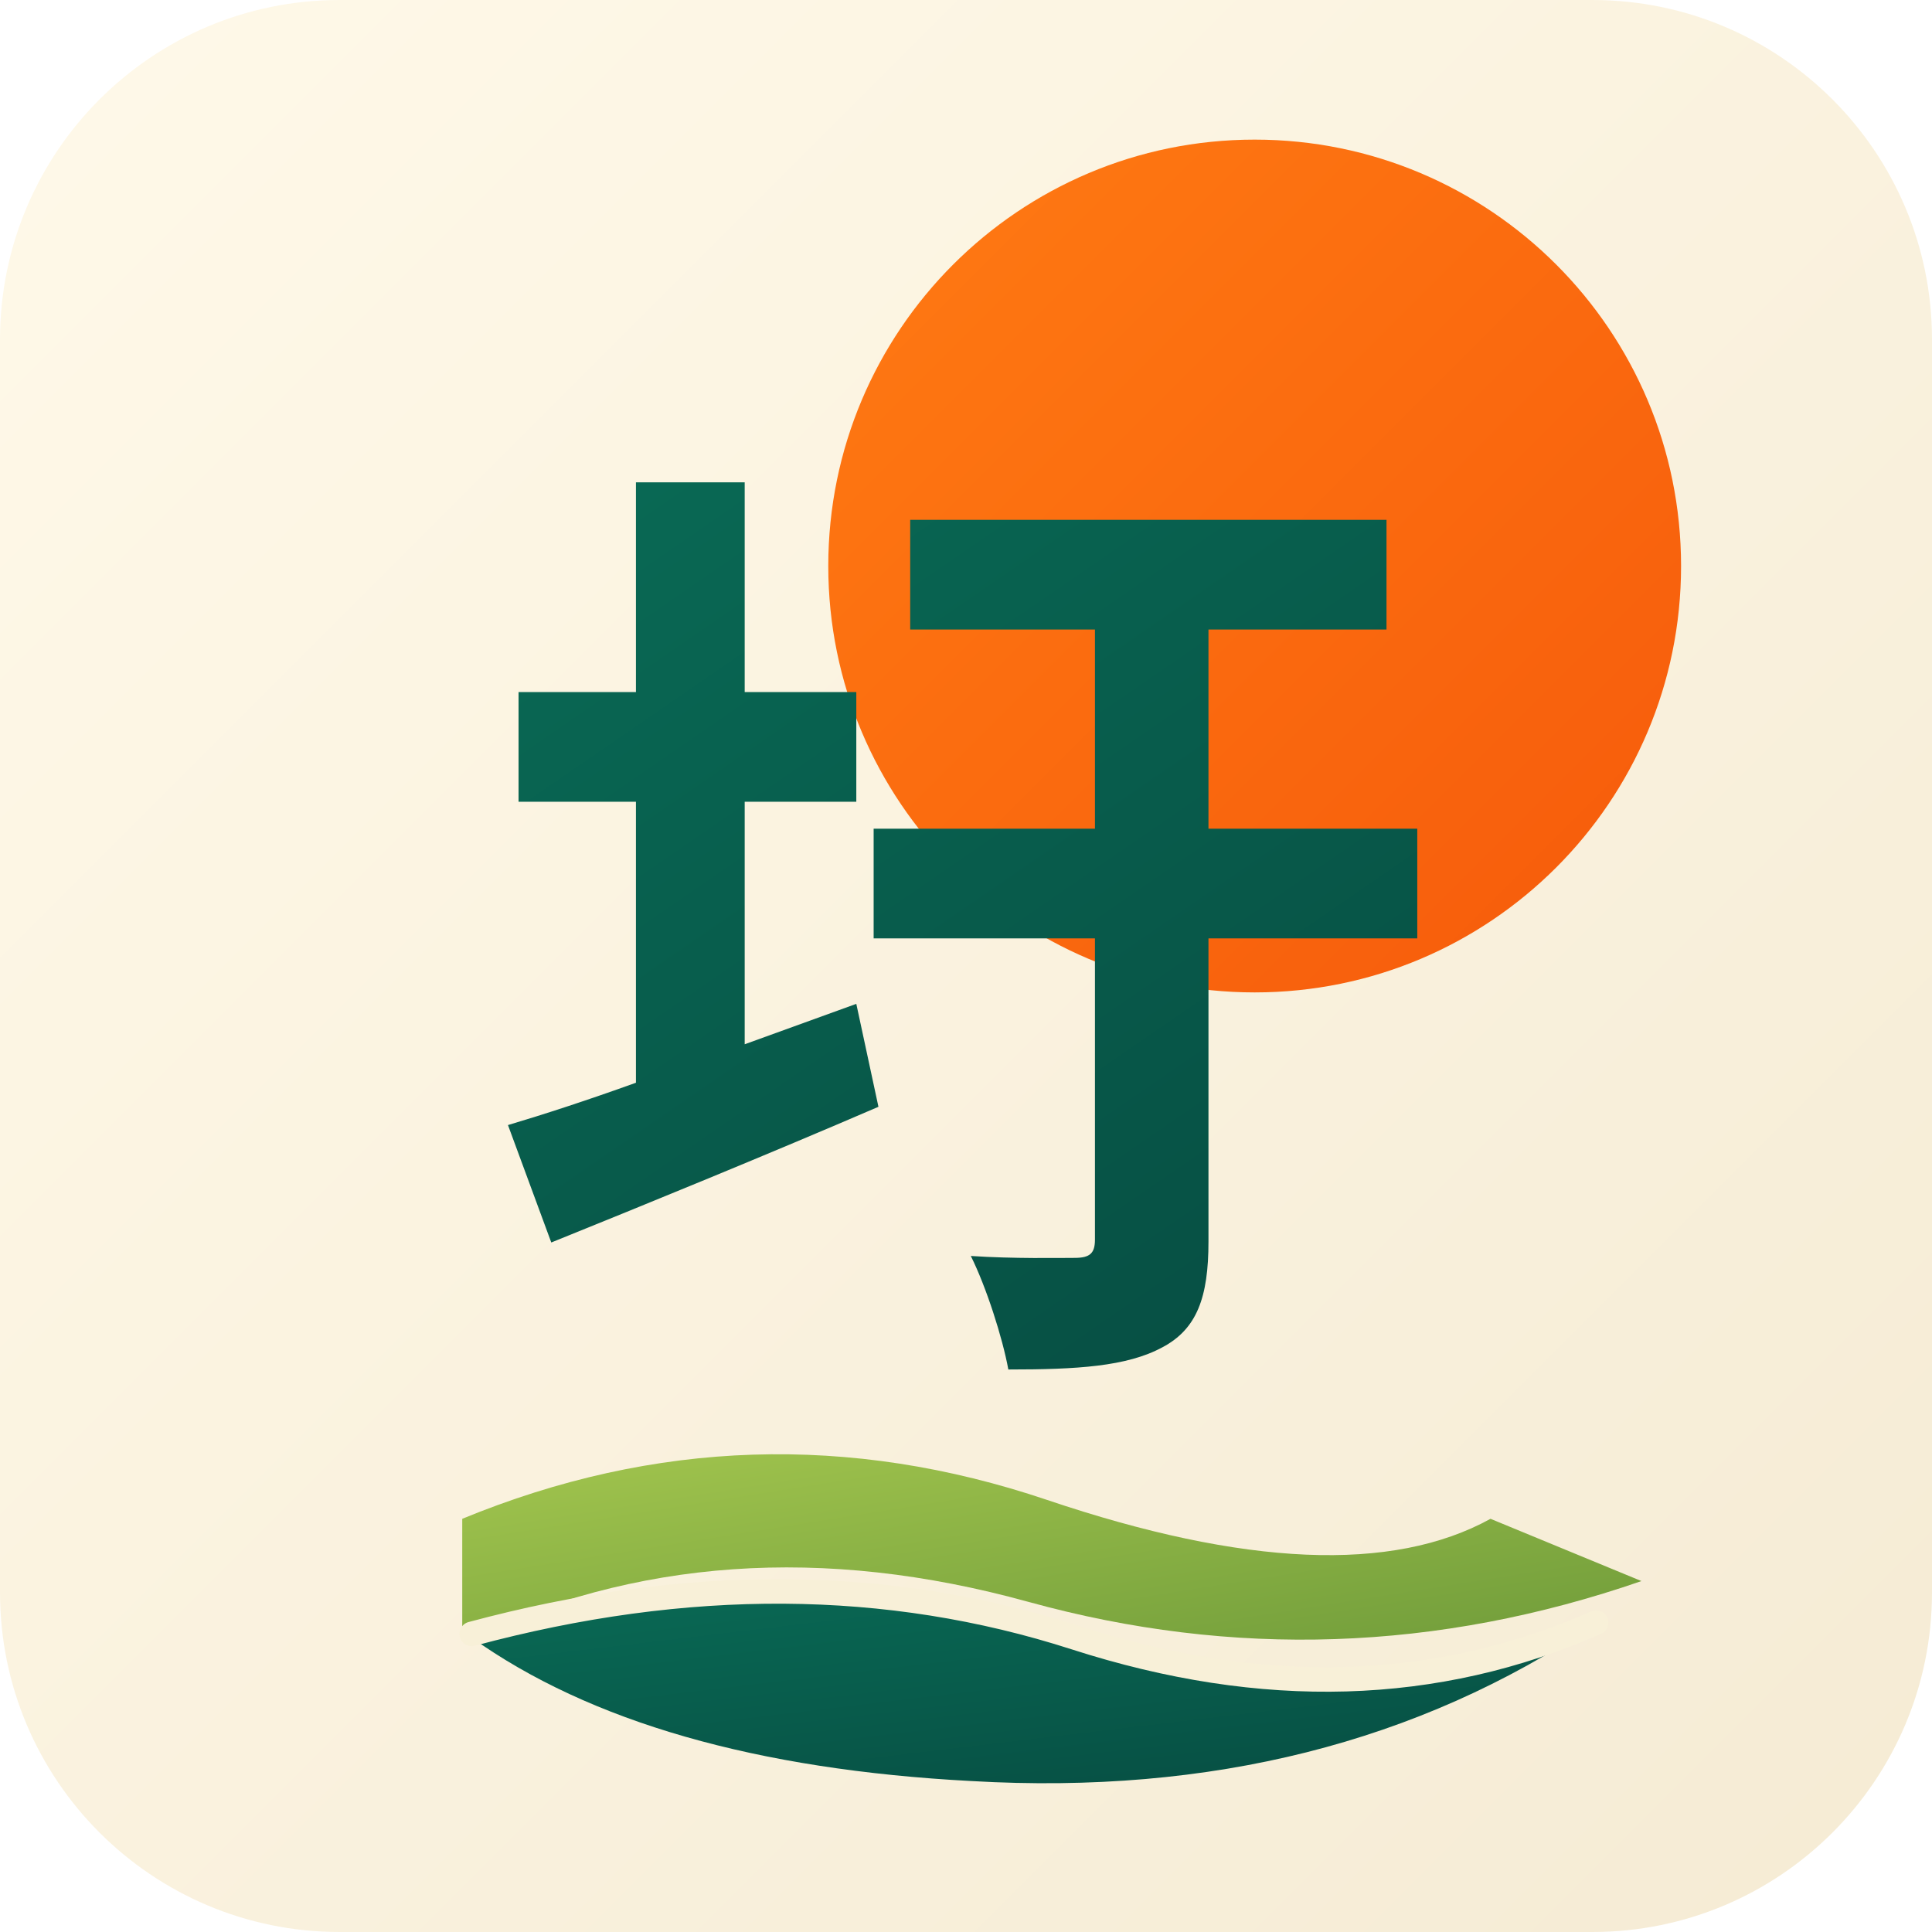
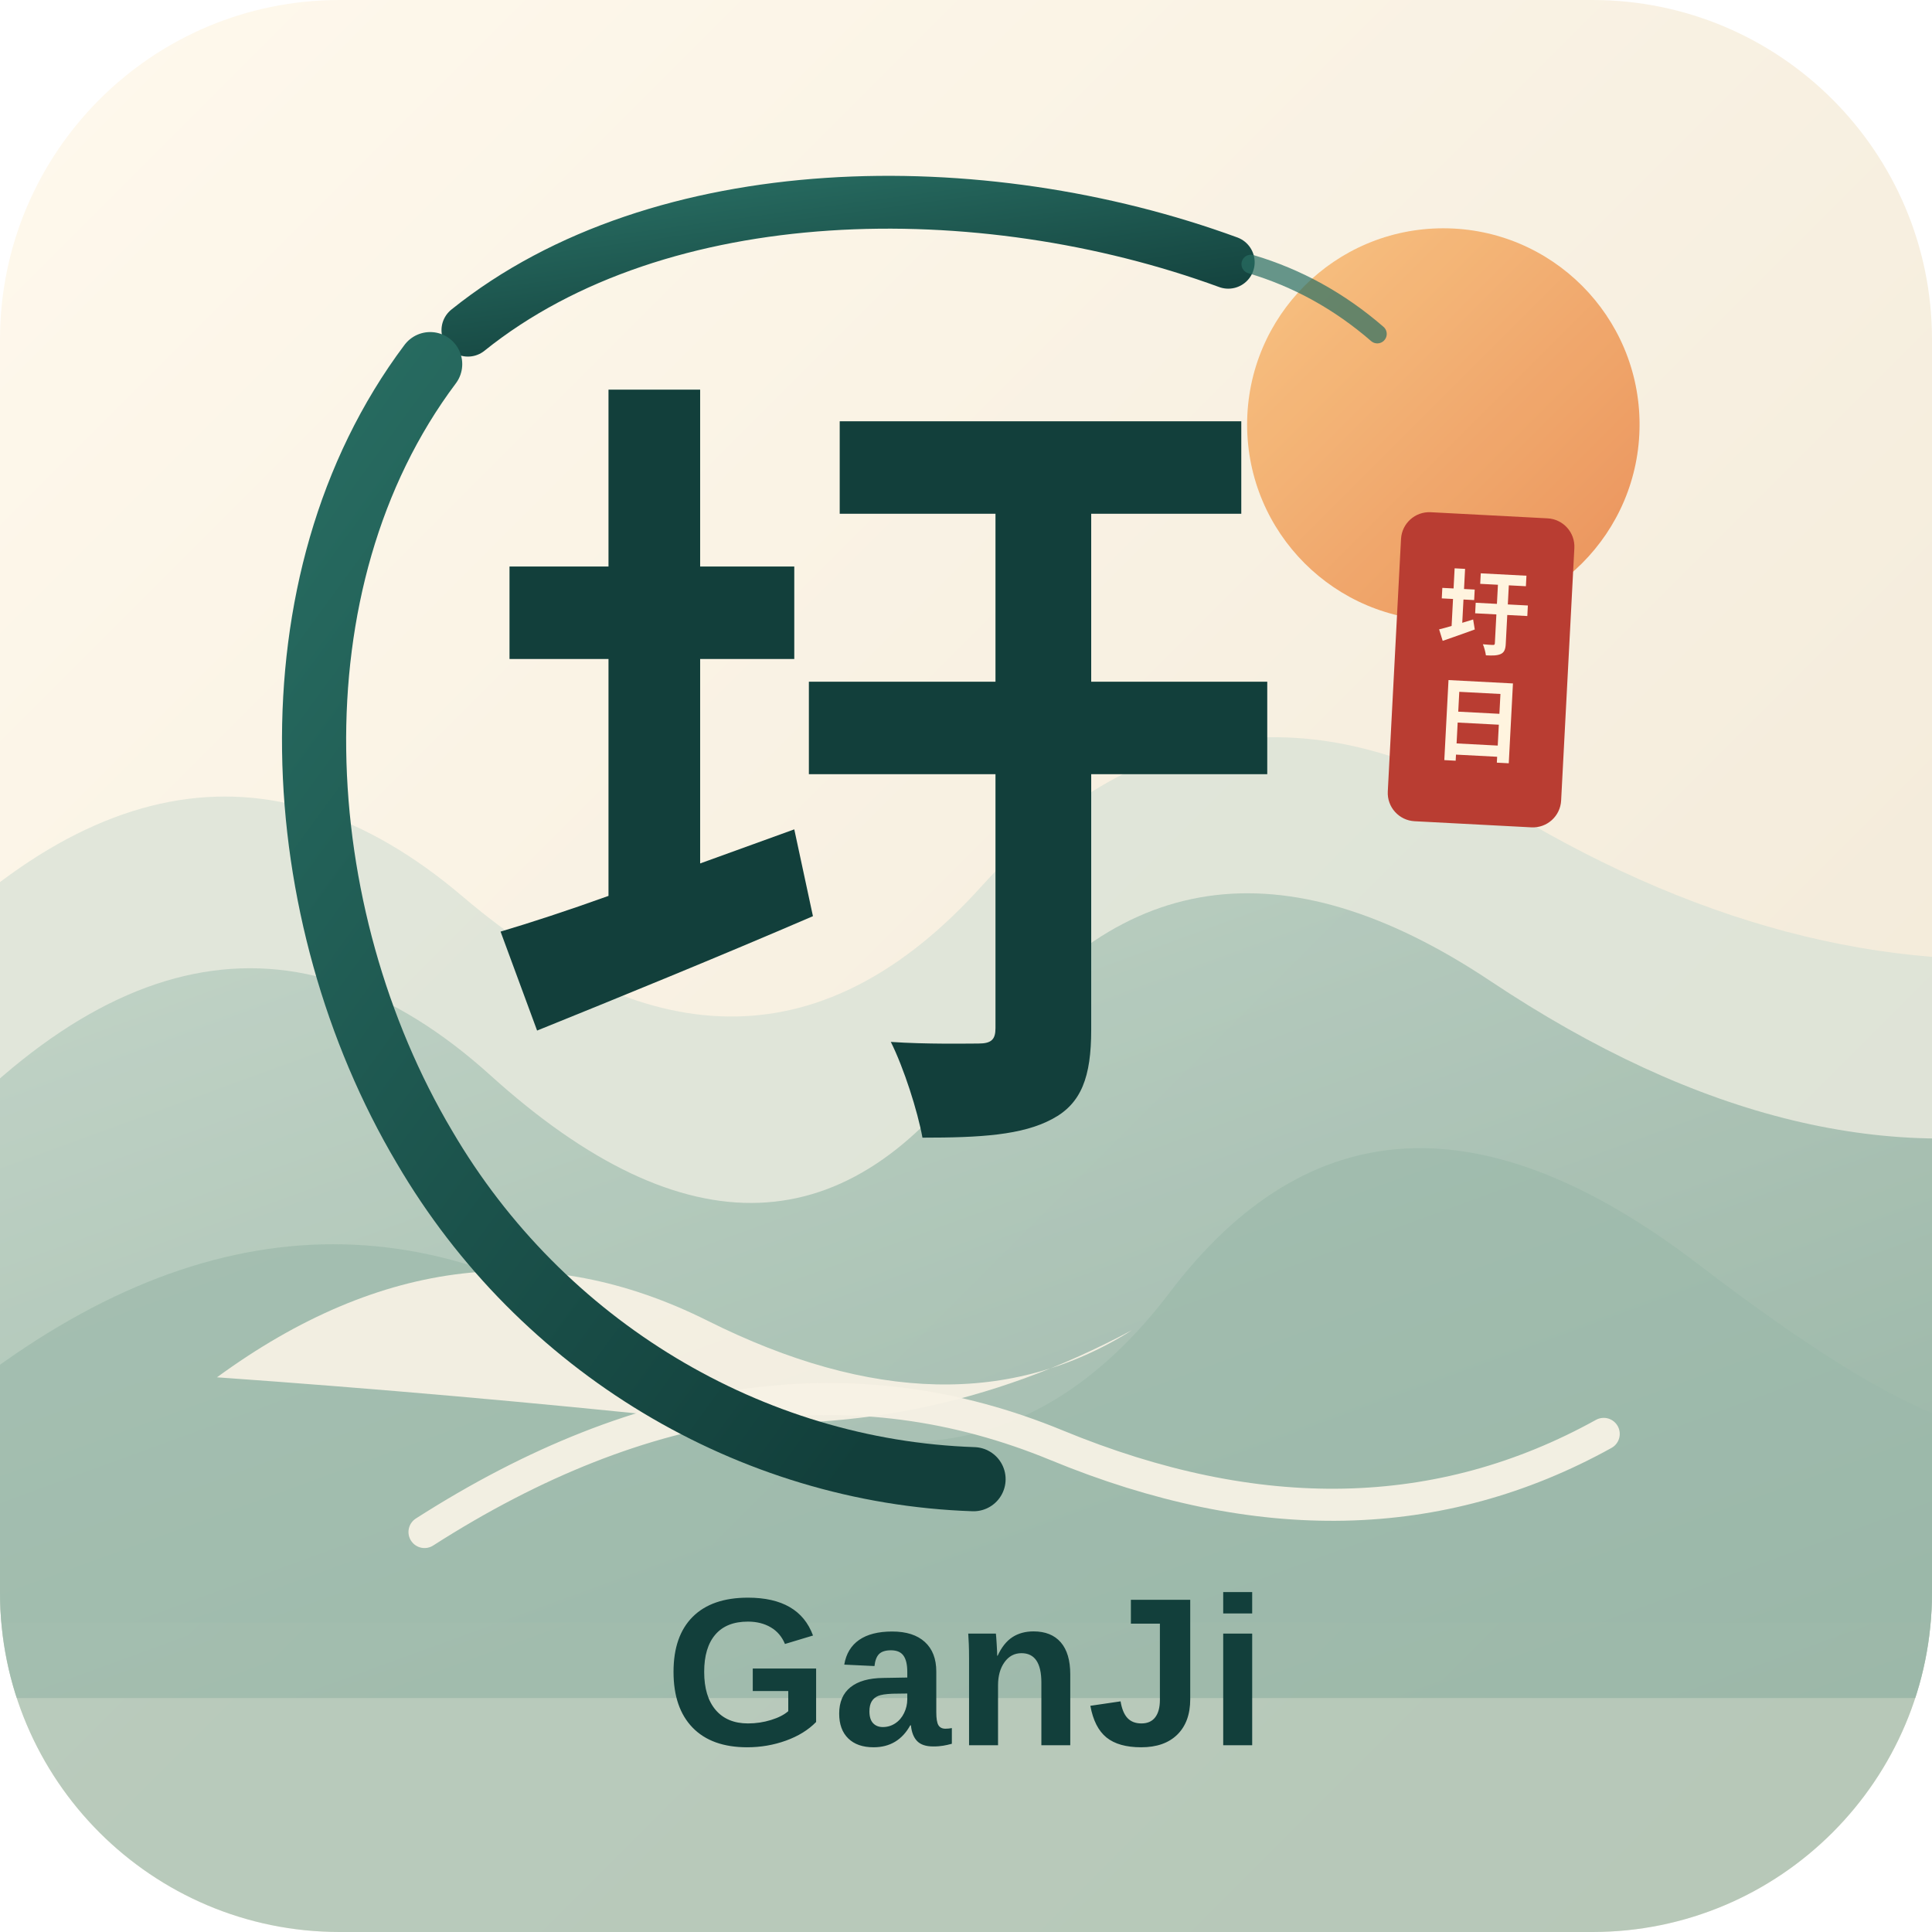
<svg xmlns="http://www.w3.org/2000/svg" width="1024" height="1024" viewBox="0 0 1024 1024">
  <defs>
    <linearGradient id="paper" x1="0" y1="0" x2="1" y2="1">
-       <stop stop-color="#FFF9E9" />
-       <stop offset="1" stop-color="#F5EBD4" />
+       <stop offset="0" stop-color="#FFF9ED" />
+       <stop offset="1" stop-color="#F0E7D5" />
+     </linearGradient>
+     <linearGradient id="teal" x1="0" y1="0" x2="0.8" y2="1">
+       <stop offset="0" stop-color="#286D62" />
+       <stop offset="1" stop-color="#123F3B" />
+     </linearGradient>
+     <linearGradient id="hill" x1="0" y1="0" x2="1" y2="1">
+       <stop offset="0" stop-color="#B7CDC0" />
+       <stop offset="1" stop-color="#739D8D" />
    </linearGradient>
    <linearGradient id="sun" x1="0" y1="0" x2="1" y2="1">
-       <stop stop-color="#FF7B13" />
-       <stop offset="1" stop-color="#F65A0B" />
+       <stop offset="0" stop-color="#F7C27E" />
+       <stop offset="1" stop-color="#E98B52" />
    </linearGradient>
-     <linearGradient id="ink" x1="0" y1="0" x2="0.7" y2="1">
-       <stop stop-color="#096A55" />
-       <stop offset="1" stop-color="#075044" />
-     </linearGradient>
-     <linearGradient id="field" x1="0" y1="0" x2="1" y2="1">
-       <stop stop-color="#A2C54E" />
-       <stop offset="1" stop-color="#709C3A" />
-     </linearGradient>
+     <clipPath id="canvas">
+       <rect width="1024" height="1024" rx="180" />
+     </clipPath>
  </defs>
-   <rect width="1024" height="1024" rx="180" fill="url(#paper)" />
-   <circle cx="665" cy="300" r="226" fill="url(#sun)" />
-   <text x="512" y="682" text-anchor="middle" font-family="PingFang SC, STHeiti SC, Noto Sans CJK SC, sans-serif" font-size="510" font-weight="900" fill="url(#ink)" letter-spacing="-22">圩</text>
-   <path d="M245 805 Q398 742 555 795 T790 805 L870 838 Q708 894 545 849 T245 870Z" fill="url(#field)" />
-   <path d="M250 868 Q420 819 572 870 T845 861 Q705 955 515 944 Q344 935 250 868Z" fill="url(#ink)" />
-   <path d="M250 866 Q421 820 570 868 T846 860" fill="none" stroke="#F8F0D8" stroke-width="13" stroke-linecap="round" />
+   <g clip-path="url(#canvas)">
+     <rect width="1024" height="1024" fill="url(#paper)" />
+     <circle cx="765" cy="225" r="104" fill="url(#sun)" opacity=".94" />
+     <path d="M-70 535 Q92 345 245 475 T520 470 T800 430 T1110 505 L1110 860 L-70 860Z" fill="#D7E1D5" opacity=".72" />
+     <path d="M-60 635 Q105 430 260 570 T520 560 T790 520 T1100 595 L1100 900 L-60 900Z" fill="url(#hill)" opacity=".68" />
+     <path d="M-40 755 Q150 590 330 710 T620 685 T900 670 T1080 735 L1080 1024 L-40 1024Z" fill="#9BB9AA" opacity=".68" />
+     <path d="M115 730 Q245 635 375 700 T600 705 Q488 765 365 752 T115 730Z" fill="#F8F2E5" opacity=".92" />
+     <path d="M225 812 Q400 700 560 766 T850 760" fill="none" stroke="#F8F2E5" stroke-width="17" stroke-linecap="round" opacity=".94" />
+     <path d="M248 175 C350 93 520 91 651 139" fill="none" stroke="url(#teal)" stroke-width="28" stroke-linecap="round" />
+     <path d="M228 193 C141 309 152 485 225 608 C287 714 398 780 516 784" fill="none" stroke="url(#teal)" stroke-width="34" stroke-linecap="round" />
+     <path d="M663 140 Q700 151 730 177" fill="none" stroke="#286D62" stroke-width="10" stroke-linecap="round" opacity=".7" />
+     <text x="470" y="566" text-anchor="middle" font-family="PingFang SC, STHeiti SC, Noto Sans CJK SC, sans-serif" font-size="430" font-weight="900" fill="#123F3B">圩</text>
+     <g transform="translate(785 355) rotate(3)">
+       <rect x="-46" y="-82" width="92" height="164" rx="15" fill="#B93D32" />
+       <text x="0" y="-12" text-anchor="middle" font-family="PingFang SC, STHeiti SC, Noto Sans CJK SC, sans-serif" font-size="49" font-weight="800" fill="#FFF4DF">圩</text>
+       <text x="0" y="45" text-anchor="middle" font-family="PingFang SC, STHeiti SC, Noto Sans CJK SC, sans-serif" font-size="49" font-weight="800" fill="#FFF4DF">日</text>
+     </g>
+     <text x="512" y="925" text-anchor="middle" font-family="Avenir Next, Helvetica Neue, Arial, sans-serif" font-size="112" font-weight="700" letter-spacing="2" fill="#123F3B">GanJi</text>
+   </g>
</svg>
